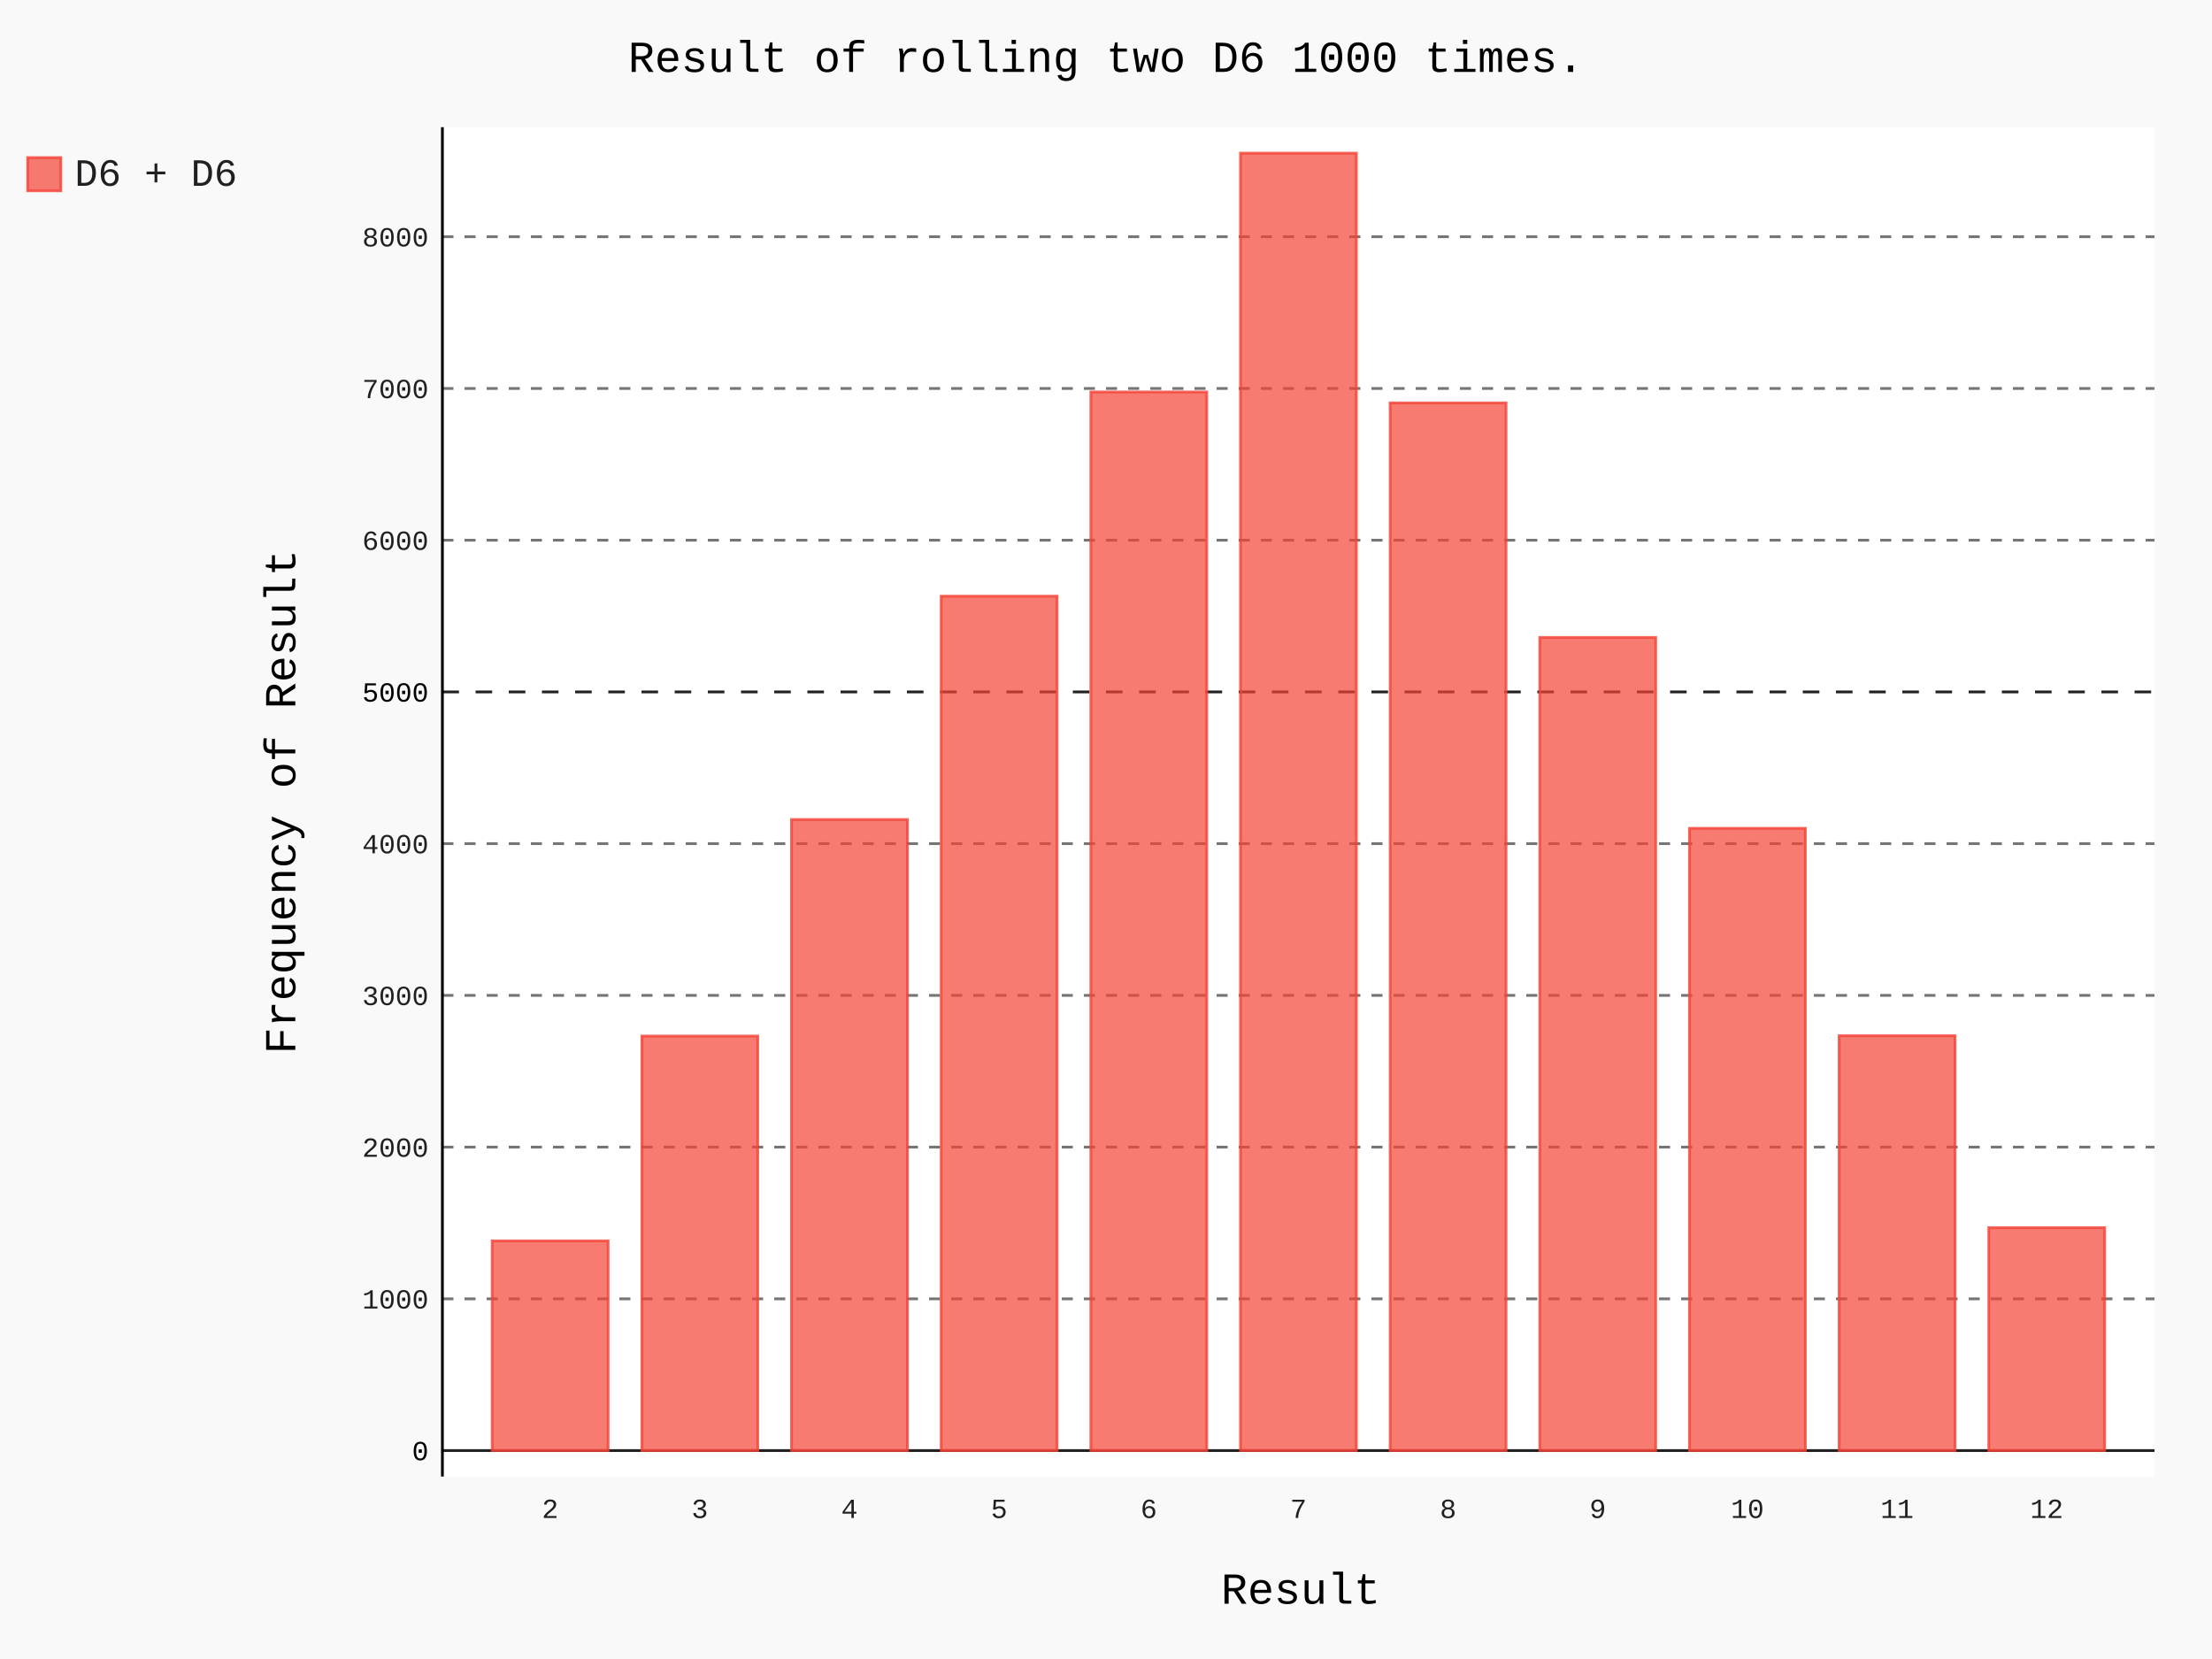
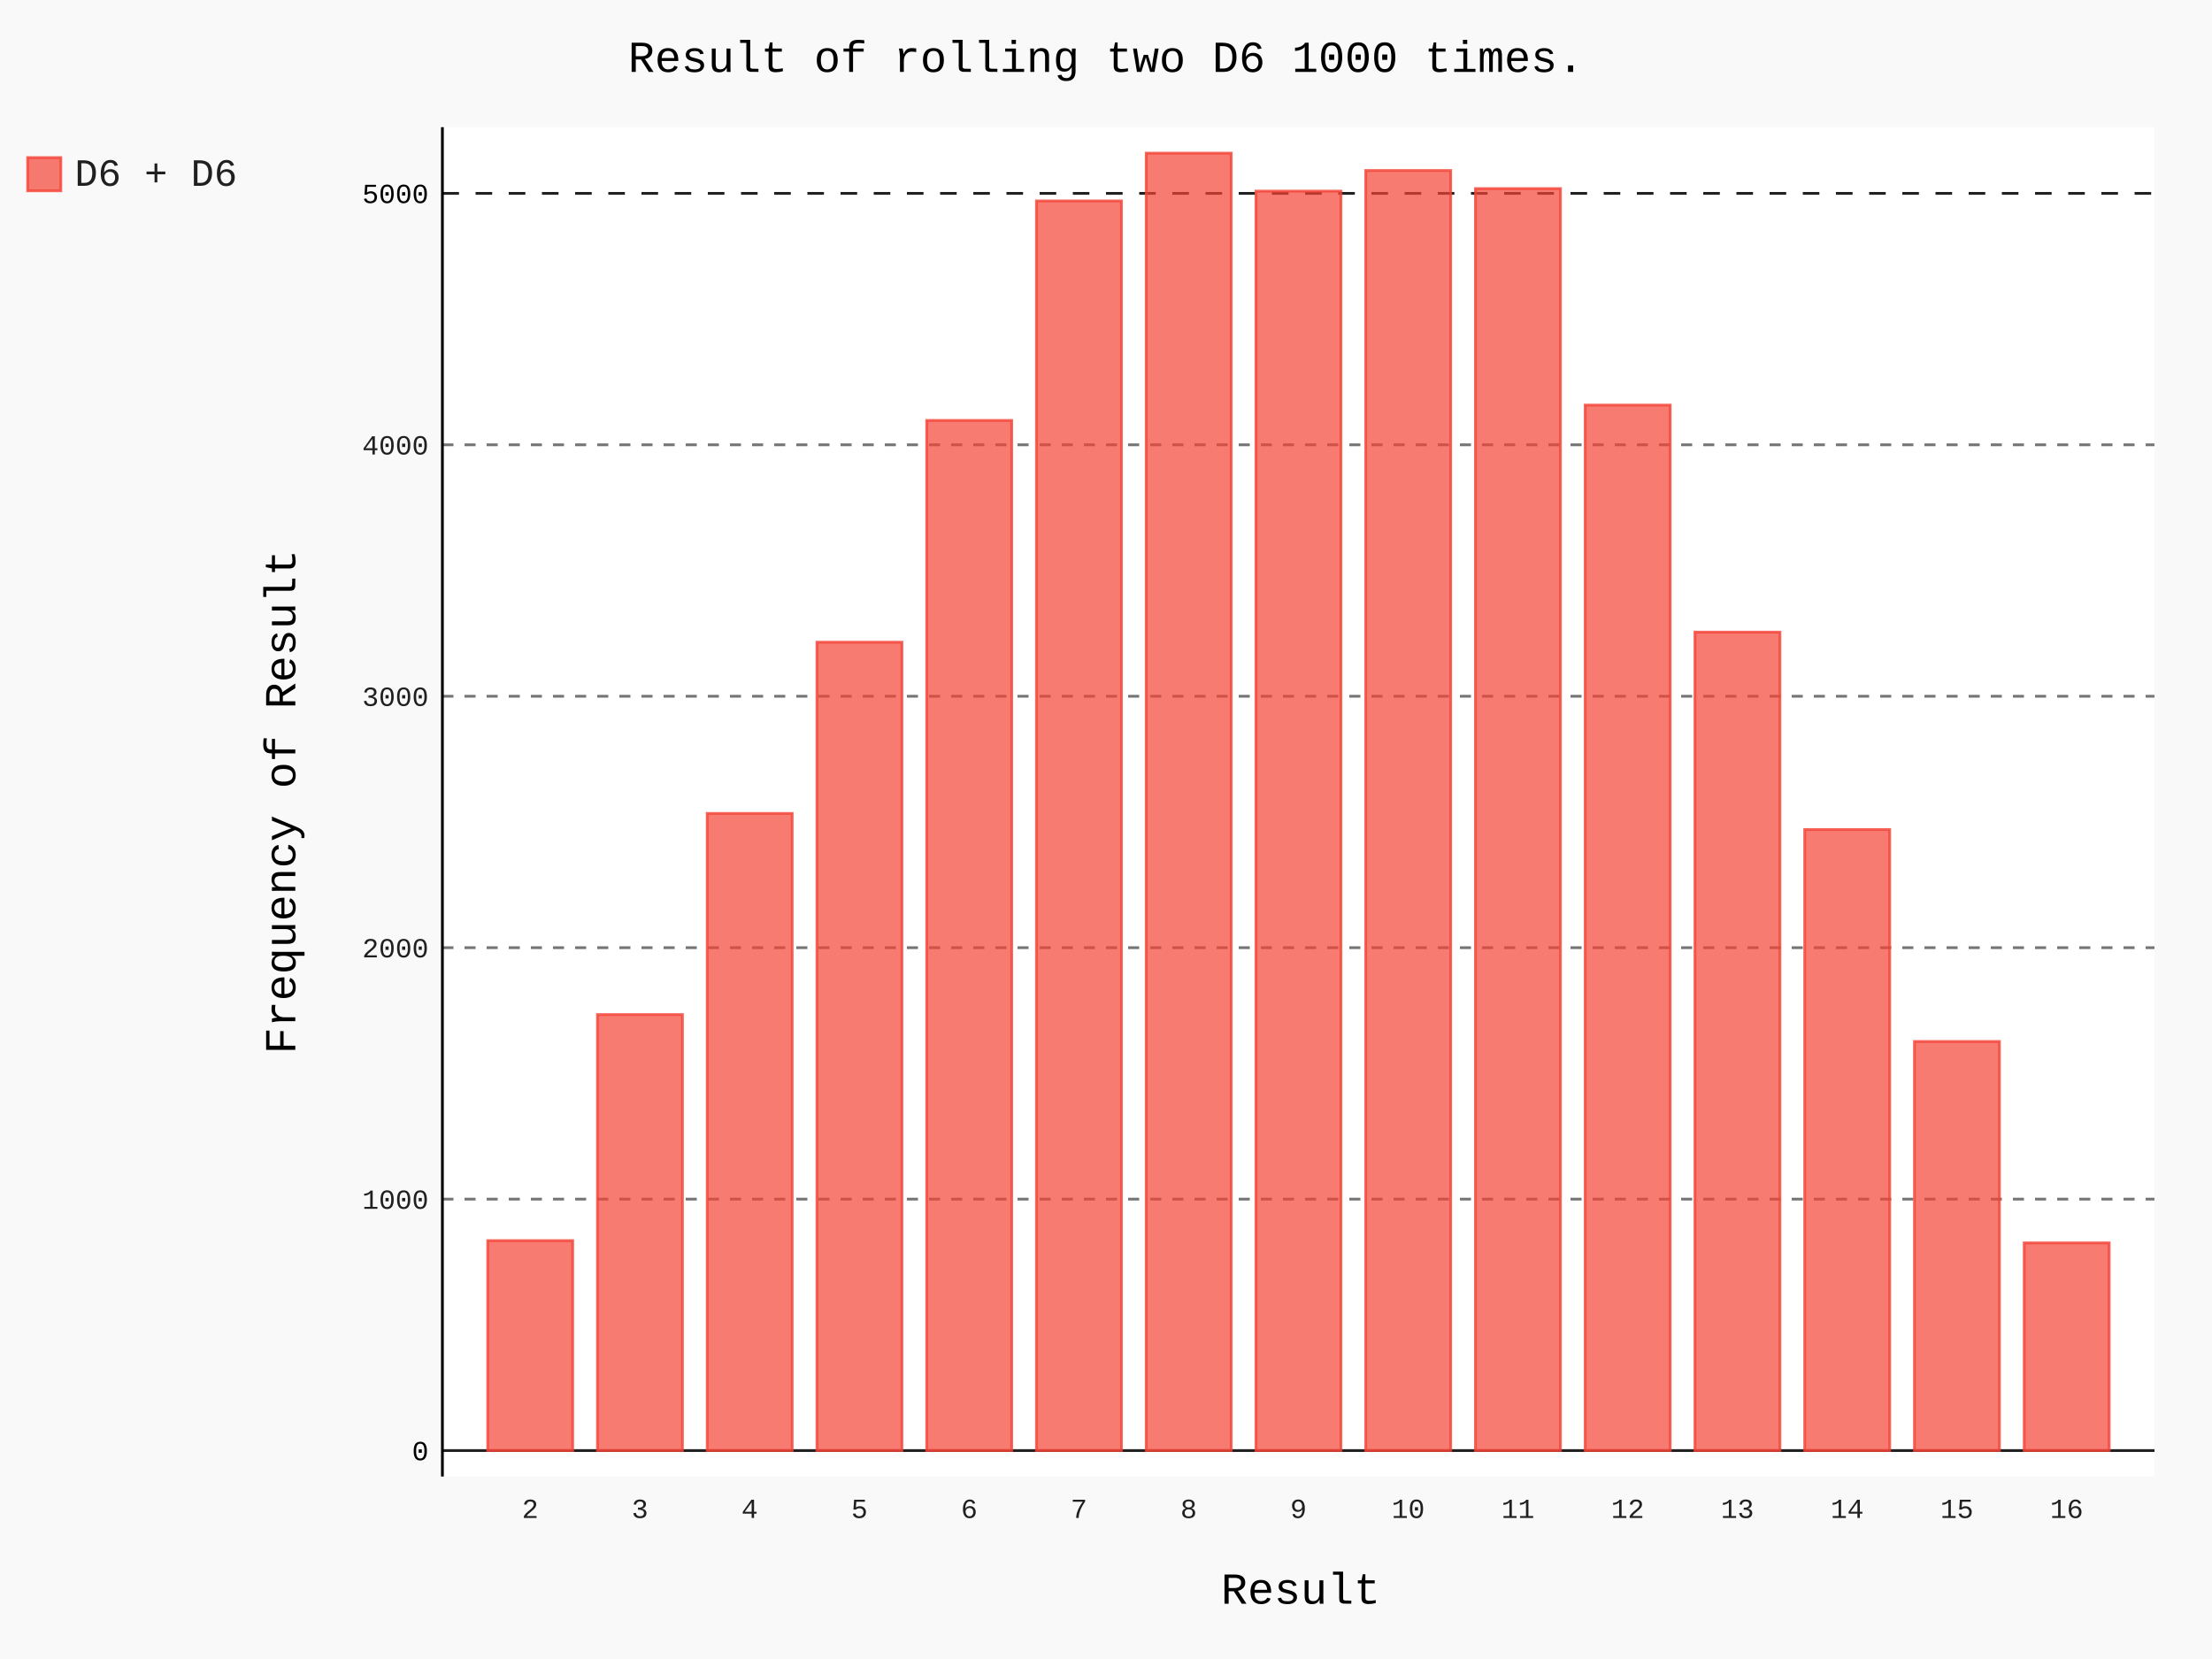
- <svg xmlns="http://www.w3.org/2000/svg" class="pygal-chart" id="chart-671a84d5-9ada-4da7-9f19-bd9cb18188e9" viewBox="0 0 800 600">
+ <svg xmlns="http://www.w3.org/2000/svg" class="pygal-chart" id="chart-ab9225cb-7d2e-454e-9b9e-30fb82419562" viewBox="0 0 800 600">
  <defs>
-     <style type="text/css">#chart-671a84d5-9ada-4da7-9f19-bd9cb18188e9{-webkit-user-select:none;-webkit-font-smoothing:antialiased;font-family:Consolas,"Liberation Mono",Menlo,Courier,monospace}#chart-671a84d5-9ada-4da7-9f19-bd9cb18188e9 .title{font-family:Consolas,"Liberation Mono",Menlo,Courier,monospace;font-size:16px}#chart-671a84d5-9ada-4da7-9f19-bd9cb18188e9 .legends .legend text{font-family:Consolas,"Liberation Mono",Menlo,Courier,monospace;font-size:14px}#chart-671a84d5-9ada-4da7-9f19-bd9cb18188e9 .axis text{font-family:Consolas,"Liberation Mono",Menlo,Courier,monospace;font-size:10px}#chart-671a84d5-9ada-4da7-9f19-bd9cb18188e9 .axis text.major{font-family:Consolas,"Liberation Mono",Menlo,Courier,monospace;font-size:10px}#chart-671a84d5-9ada-4da7-9f19-bd9cb18188e9 .text-overlay text.value{font-family:Consolas,"Liberation Mono",Menlo,Courier,monospace;font-size:16px}#chart-671a84d5-9ada-4da7-9f19-bd9cb18188e9 .text-overlay text.label{font-family:Consolas,"Liberation Mono",Menlo,Courier,monospace;font-size:10px}#chart-671a84d5-9ada-4da7-9f19-bd9cb18188e9 .tooltip{font-family:Consolas,"Liberation Mono",Menlo,Courier,monospace;font-size:14px}#chart-671a84d5-9ada-4da7-9f19-bd9cb18188e9 text.no_data{font-family:Consolas,"Liberation Mono",Menlo,Courier,monospace;font-size:64px}
- #chart-671a84d5-9ada-4da7-9f19-bd9cb18188e9{background-color:rgba(249,249,249,1)}#chart-671a84d5-9ada-4da7-9f19-bd9cb18188e9 path,#chart-671a84d5-9ada-4da7-9f19-bd9cb18188e9 line,#chart-671a84d5-9ada-4da7-9f19-bd9cb18188e9 rect,#chart-671a84d5-9ada-4da7-9f19-bd9cb18188e9 circle{-webkit-transition:150ms;-moz-transition:150ms;transition:150ms}#chart-671a84d5-9ada-4da7-9f19-bd9cb18188e9 .graph &gt; .background{fill:rgba(249,249,249,1)}#chart-671a84d5-9ada-4da7-9f19-bd9cb18188e9 .plot &gt; .background{fill:rgba(255,255,255,1)}#chart-671a84d5-9ada-4da7-9f19-bd9cb18188e9 .graph{fill:rgba(0,0,0,.87)}#chart-671a84d5-9ada-4da7-9f19-bd9cb18188e9 text.no_data{fill:rgba(0,0,0,1)}#chart-671a84d5-9ada-4da7-9f19-bd9cb18188e9 .title{fill:rgba(0,0,0,1)}#chart-671a84d5-9ada-4da7-9f19-bd9cb18188e9 .legends .legend text{fill:rgba(0,0,0,.87)}#chart-671a84d5-9ada-4da7-9f19-bd9cb18188e9 .legends .legend:hover text{fill:rgba(0,0,0,1)}#chart-671a84d5-9ada-4da7-9f19-bd9cb18188e9 .axis .line{stroke:rgba(0,0,0,1)}#chart-671a84d5-9ada-4da7-9f19-bd9cb18188e9 .axis .guide.line{stroke:rgba(0,0,0,.54)}#chart-671a84d5-9ada-4da7-9f19-bd9cb18188e9 .axis .major.line{stroke:rgba(0,0,0,.87)}#chart-671a84d5-9ada-4da7-9f19-bd9cb18188e9 .axis text.major{fill:rgba(0,0,0,1)}#chart-671a84d5-9ada-4da7-9f19-bd9cb18188e9 .axis.y .guides:hover .guide.line,#chart-671a84d5-9ada-4da7-9f19-bd9cb18188e9 .line-graph .axis.x .guides:hover .guide.line,#chart-671a84d5-9ada-4da7-9f19-bd9cb18188e9 .stackedline-graph .axis.x .guides:hover .guide.line,#chart-671a84d5-9ada-4da7-9f19-bd9cb18188e9 .xy-graph .axis.x .guides:hover .guide.line{stroke:rgba(0,0,0,1)}#chart-671a84d5-9ada-4da7-9f19-bd9cb18188e9 .axis .guides:hover text{fill:rgba(0,0,0,1)}#chart-671a84d5-9ada-4da7-9f19-bd9cb18188e9 .reactive{fill-opacity:.7;stroke-opacity:.8}#chart-671a84d5-9ada-4da7-9f19-bd9cb18188e9 .ci{stroke:rgba(0,0,0,.87)}#chart-671a84d5-9ada-4da7-9f19-bd9cb18188e9 .reactive.active,#chart-671a84d5-9ada-4da7-9f19-bd9cb18188e9 .active .reactive{fill-opacity:.8;stroke-opacity:.9;stroke-width:4}#chart-671a84d5-9ada-4da7-9f19-bd9cb18188e9 .ci .reactive.active{stroke-width:1.5}#chart-671a84d5-9ada-4da7-9f19-bd9cb18188e9 .series text{fill:rgba(0,0,0,1)}#chart-671a84d5-9ada-4da7-9f19-bd9cb18188e9 .tooltip rect{fill:rgba(255,255,255,1);stroke:rgba(0,0,0,1);-webkit-transition:opacity 150ms;-moz-transition:opacity 150ms;transition:opacity 150ms}#chart-671a84d5-9ada-4da7-9f19-bd9cb18188e9 .tooltip .label{fill:rgba(0,0,0,.87)}#chart-671a84d5-9ada-4da7-9f19-bd9cb18188e9 .tooltip .label{fill:rgba(0,0,0,.87)}#chart-671a84d5-9ada-4da7-9f19-bd9cb18188e9 .tooltip .legend{font-size:.8em;fill:rgba(0,0,0,.54)}#chart-671a84d5-9ada-4da7-9f19-bd9cb18188e9 .tooltip .x_label{font-size:.6em;fill:rgba(0,0,0,1)}#chart-671a84d5-9ada-4da7-9f19-bd9cb18188e9 .tooltip .xlink{font-size:.5em;text-decoration:underline}#chart-671a84d5-9ada-4da7-9f19-bd9cb18188e9 .tooltip .value{font-size:1.5em}#chart-671a84d5-9ada-4da7-9f19-bd9cb18188e9 .bound{font-size:.5em}#chart-671a84d5-9ada-4da7-9f19-bd9cb18188e9 .max-value{font-size:.75em;fill:rgba(0,0,0,.54)}#chart-671a84d5-9ada-4da7-9f19-bd9cb18188e9 .map-element{fill:rgba(255,255,255,1);stroke:rgba(0,0,0,.54) !important}#chart-671a84d5-9ada-4da7-9f19-bd9cb18188e9 .map-element .reactive{fill-opacity:inherit;stroke-opacity:inherit}#chart-671a84d5-9ada-4da7-9f19-bd9cb18188e9 .color-0,#chart-671a84d5-9ada-4da7-9f19-bd9cb18188e9 .color-0 a:visited{stroke:#F44336;fill:#F44336}#chart-671a84d5-9ada-4da7-9f19-bd9cb18188e9 .text-overlay .color-0 text{fill:black}
- #chart-671a84d5-9ada-4da7-9f19-bd9cb18188e9 text.no_data{text-anchor:middle}#chart-671a84d5-9ada-4da7-9f19-bd9cb18188e9 .guide.line{fill:none}#chart-671a84d5-9ada-4da7-9f19-bd9cb18188e9 .centered{text-anchor:middle}#chart-671a84d5-9ada-4da7-9f19-bd9cb18188e9 .title{text-anchor:middle}#chart-671a84d5-9ada-4da7-9f19-bd9cb18188e9 .legends .legend text{fill-opacity:1}#chart-671a84d5-9ada-4da7-9f19-bd9cb18188e9 .axis.x text{text-anchor:middle}#chart-671a84d5-9ada-4da7-9f19-bd9cb18188e9 .axis.x:not(.web) text[transform]{text-anchor:start}#chart-671a84d5-9ada-4da7-9f19-bd9cb18188e9 .axis.x:not(.web) text[transform].backwards{text-anchor:end}#chart-671a84d5-9ada-4da7-9f19-bd9cb18188e9 .axis.y text{text-anchor:end}#chart-671a84d5-9ada-4da7-9f19-bd9cb18188e9 .axis.y text[transform].backwards{text-anchor:start}#chart-671a84d5-9ada-4da7-9f19-bd9cb18188e9 .axis.y2 text{text-anchor:start}#chart-671a84d5-9ada-4da7-9f19-bd9cb18188e9 .axis.y2 text[transform].backwards{text-anchor:end}#chart-671a84d5-9ada-4da7-9f19-bd9cb18188e9 .axis .guide.line{stroke-dasharray:4,4}#chart-671a84d5-9ada-4da7-9f19-bd9cb18188e9 .axis .major.guide.line{stroke-dasharray:6,6}#chart-671a84d5-9ada-4da7-9f19-bd9cb18188e9 .horizontal .axis.y .guide.line,#chart-671a84d5-9ada-4da7-9f19-bd9cb18188e9 .horizontal .axis.y2 .guide.line,#chart-671a84d5-9ada-4da7-9f19-bd9cb18188e9 .vertical .axis.x .guide.line{opacity:0}#chart-671a84d5-9ada-4da7-9f19-bd9cb18188e9 .horizontal .axis.always_show .guide.line,#chart-671a84d5-9ada-4da7-9f19-bd9cb18188e9 .vertical .axis.always_show .guide.line{opacity:1 !important}#chart-671a84d5-9ada-4da7-9f19-bd9cb18188e9 .axis.y .guides:hover .guide.line,#chart-671a84d5-9ada-4da7-9f19-bd9cb18188e9 .axis.y2 .guides:hover .guide.line,#chart-671a84d5-9ada-4da7-9f19-bd9cb18188e9 .axis.x .guides:hover .guide.line{opacity:1}#chart-671a84d5-9ada-4da7-9f19-bd9cb18188e9 .axis .guides:hover text{opacity:1}#chart-671a84d5-9ada-4da7-9f19-bd9cb18188e9 .nofill{fill:none}#chart-671a84d5-9ada-4da7-9f19-bd9cb18188e9 .subtle-fill{fill-opacity:.2}#chart-671a84d5-9ada-4da7-9f19-bd9cb18188e9 .dot{stroke-width:1px;fill-opacity:1}#chart-671a84d5-9ada-4da7-9f19-bd9cb18188e9 .dot.active{stroke-width:5px}#chart-671a84d5-9ada-4da7-9f19-bd9cb18188e9 .dot.negative{fill:transparent}#chart-671a84d5-9ada-4da7-9f19-bd9cb18188e9 text,#chart-671a84d5-9ada-4da7-9f19-bd9cb18188e9 tspan{stroke:none !important}#chart-671a84d5-9ada-4da7-9f19-bd9cb18188e9 .series text.active{opacity:1}#chart-671a84d5-9ada-4da7-9f19-bd9cb18188e9 .tooltip rect{fill-opacity:.95;stroke-width:.5}#chart-671a84d5-9ada-4da7-9f19-bd9cb18188e9 .tooltip text{fill-opacity:1}#chart-671a84d5-9ada-4da7-9f19-bd9cb18188e9 .showable{visibility:hidden}#chart-671a84d5-9ada-4da7-9f19-bd9cb18188e9 .showable.shown{visibility:visible}#chart-671a84d5-9ada-4da7-9f19-bd9cb18188e9 .gauge-background{fill:rgba(229,229,229,1);stroke:none}#chart-671a84d5-9ada-4da7-9f19-bd9cb18188e9 .bg-lines{stroke:rgba(249,249,249,1);stroke-width:2px}</style>
+     <style type="text/css">#chart-ab9225cb-7d2e-454e-9b9e-30fb82419562{-webkit-user-select:none;-webkit-font-smoothing:antialiased;font-family:Consolas,"Liberation Mono",Menlo,Courier,monospace}#chart-ab9225cb-7d2e-454e-9b9e-30fb82419562 .title{font-family:Consolas,"Liberation Mono",Menlo,Courier,monospace;font-size:16px}#chart-ab9225cb-7d2e-454e-9b9e-30fb82419562 .legends .legend text{font-family:Consolas,"Liberation Mono",Menlo,Courier,monospace;font-size:14px}#chart-ab9225cb-7d2e-454e-9b9e-30fb82419562 .axis text{font-family:Consolas,"Liberation Mono",Menlo,Courier,monospace;font-size:10px}#chart-ab9225cb-7d2e-454e-9b9e-30fb82419562 .axis text.major{font-family:Consolas,"Liberation Mono",Menlo,Courier,monospace;font-size:10px}#chart-ab9225cb-7d2e-454e-9b9e-30fb82419562 .text-overlay text.value{font-family:Consolas,"Liberation Mono",Menlo,Courier,monospace;font-size:16px}#chart-ab9225cb-7d2e-454e-9b9e-30fb82419562 .text-overlay text.label{font-family:Consolas,"Liberation Mono",Menlo,Courier,monospace;font-size:10px}#chart-ab9225cb-7d2e-454e-9b9e-30fb82419562 .tooltip{font-family:Consolas,"Liberation Mono",Menlo,Courier,monospace;font-size:14px}#chart-ab9225cb-7d2e-454e-9b9e-30fb82419562 text.no_data{font-family:Consolas,"Liberation Mono",Menlo,Courier,monospace;font-size:64px}
+ #chart-ab9225cb-7d2e-454e-9b9e-30fb82419562{background-color:rgba(249,249,249,1)}#chart-ab9225cb-7d2e-454e-9b9e-30fb82419562 path,#chart-ab9225cb-7d2e-454e-9b9e-30fb82419562 line,#chart-ab9225cb-7d2e-454e-9b9e-30fb82419562 rect,#chart-ab9225cb-7d2e-454e-9b9e-30fb82419562 circle{-webkit-transition:150ms;-moz-transition:150ms;transition:150ms}#chart-ab9225cb-7d2e-454e-9b9e-30fb82419562 .graph &gt; .background{fill:rgba(249,249,249,1)}#chart-ab9225cb-7d2e-454e-9b9e-30fb82419562 .plot &gt; .background{fill:rgba(255,255,255,1)}#chart-ab9225cb-7d2e-454e-9b9e-30fb82419562 .graph{fill:rgba(0,0,0,.87)}#chart-ab9225cb-7d2e-454e-9b9e-30fb82419562 text.no_data{fill:rgba(0,0,0,1)}#chart-ab9225cb-7d2e-454e-9b9e-30fb82419562 .title{fill:rgba(0,0,0,1)}#chart-ab9225cb-7d2e-454e-9b9e-30fb82419562 .legends .legend text{fill:rgba(0,0,0,.87)}#chart-ab9225cb-7d2e-454e-9b9e-30fb82419562 .legends .legend:hover text{fill:rgba(0,0,0,1)}#chart-ab9225cb-7d2e-454e-9b9e-30fb82419562 .axis .line{stroke:rgba(0,0,0,1)}#chart-ab9225cb-7d2e-454e-9b9e-30fb82419562 .axis .guide.line{stroke:rgba(0,0,0,.54)}#chart-ab9225cb-7d2e-454e-9b9e-30fb82419562 .axis .major.line{stroke:rgba(0,0,0,.87)}#chart-ab9225cb-7d2e-454e-9b9e-30fb82419562 .axis text.major{fill:rgba(0,0,0,1)}#chart-ab9225cb-7d2e-454e-9b9e-30fb82419562 .axis.y .guides:hover .guide.line,#chart-ab9225cb-7d2e-454e-9b9e-30fb82419562 .line-graph .axis.x .guides:hover .guide.line,#chart-ab9225cb-7d2e-454e-9b9e-30fb82419562 .stackedline-graph .axis.x .guides:hover .guide.line,#chart-ab9225cb-7d2e-454e-9b9e-30fb82419562 .xy-graph .axis.x .guides:hover .guide.line{stroke:rgba(0,0,0,1)}#chart-ab9225cb-7d2e-454e-9b9e-30fb82419562 .axis .guides:hover text{fill:rgba(0,0,0,1)}#chart-ab9225cb-7d2e-454e-9b9e-30fb82419562 .reactive{fill-opacity:.7;stroke-opacity:.8}#chart-ab9225cb-7d2e-454e-9b9e-30fb82419562 .ci{stroke:rgba(0,0,0,.87)}#chart-ab9225cb-7d2e-454e-9b9e-30fb82419562 .reactive.active,#chart-ab9225cb-7d2e-454e-9b9e-30fb82419562 .active .reactive{fill-opacity:.8;stroke-opacity:.9;stroke-width:4}#chart-ab9225cb-7d2e-454e-9b9e-30fb82419562 .ci .reactive.active{stroke-width:1.5}#chart-ab9225cb-7d2e-454e-9b9e-30fb82419562 .series text{fill:rgba(0,0,0,1)}#chart-ab9225cb-7d2e-454e-9b9e-30fb82419562 .tooltip rect{fill:rgba(255,255,255,1);stroke:rgba(0,0,0,1);-webkit-transition:opacity 150ms;-moz-transition:opacity 150ms;transition:opacity 150ms}#chart-ab9225cb-7d2e-454e-9b9e-30fb82419562 .tooltip .label{fill:rgba(0,0,0,.87)}#chart-ab9225cb-7d2e-454e-9b9e-30fb82419562 .tooltip .label{fill:rgba(0,0,0,.87)}#chart-ab9225cb-7d2e-454e-9b9e-30fb82419562 .tooltip .legend{font-size:.8em;fill:rgba(0,0,0,.54)}#chart-ab9225cb-7d2e-454e-9b9e-30fb82419562 .tooltip .x_label{font-size:.6em;fill:rgba(0,0,0,1)}#chart-ab9225cb-7d2e-454e-9b9e-30fb82419562 .tooltip .xlink{font-size:.5em;text-decoration:underline}#chart-ab9225cb-7d2e-454e-9b9e-30fb82419562 .tooltip .value{font-size:1.5em}#chart-ab9225cb-7d2e-454e-9b9e-30fb82419562 .bound{font-size:.5em}#chart-ab9225cb-7d2e-454e-9b9e-30fb82419562 .max-value{font-size:.75em;fill:rgba(0,0,0,.54)}#chart-ab9225cb-7d2e-454e-9b9e-30fb82419562 .map-element{fill:rgba(255,255,255,1);stroke:rgba(0,0,0,.54) !important}#chart-ab9225cb-7d2e-454e-9b9e-30fb82419562 .map-element .reactive{fill-opacity:inherit;stroke-opacity:inherit}#chart-ab9225cb-7d2e-454e-9b9e-30fb82419562 .color-0,#chart-ab9225cb-7d2e-454e-9b9e-30fb82419562 .color-0 a:visited{stroke:#F44336;fill:#F44336}#chart-ab9225cb-7d2e-454e-9b9e-30fb82419562 .text-overlay .color-0 text{fill:black}
+ #chart-ab9225cb-7d2e-454e-9b9e-30fb82419562 text.no_data{text-anchor:middle}#chart-ab9225cb-7d2e-454e-9b9e-30fb82419562 .guide.line{fill:none}#chart-ab9225cb-7d2e-454e-9b9e-30fb82419562 .centered{text-anchor:middle}#chart-ab9225cb-7d2e-454e-9b9e-30fb82419562 .title{text-anchor:middle}#chart-ab9225cb-7d2e-454e-9b9e-30fb82419562 .legends .legend text{fill-opacity:1}#chart-ab9225cb-7d2e-454e-9b9e-30fb82419562 .axis.x text{text-anchor:middle}#chart-ab9225cb-7d2e-454e-9b9e-30fb82419562 .axis.x:not(.web) text[transform]{text-anchor:start}#chart-ab9225cb-7d2e-454e-9b9e-30fb82419562 .axis.x:not(.web) text[transform].backwards{text-anchor:end}#chart-ab9225cb-7d2e-454e-9b9e-30fb82419562 .axis.y text{text-anchor:end}#chart-ab9225cb-7d2e-454e-9b9e-30fb82419562 .axis.y text[transform].backwards{text-anchor:start}#chart-ab9225cb-7d2e-454e-9b9e-30fb82419562 .axis.y2 text{text-anchor:start}#chart-ab9225cb-7d2e-454e-9b9e-30fb82419562 .axis.y2 text[transform].backwards{text-anchor:end}#chart-ab9225cb-7d2e-454e-9b9e-30fb82419562 .axis .guide.line{stroke-dasharray:4,4}#chart-ab9225cb-7d2e-454e-9b9e-30fb82419562 .axis .major.guide.line{stroke-dasharray:6,6}#chart-ab9225cb-7d2e-454e-9b9e-30fb82419562 .horizontal .axis.y .guide.line,#chart-ab9225cb-7d2e-454e-9b9e-30fb82419562 .horizontal .axis.y2 .guide.line,#chart-ab9225cb-7d2e-454e-9b9e-30fb82419562 .vertical .axis.x .guide.line{opacity:0}#chart-ab9225cb-7d2e-454e-9b9e-30fb82419562 .horizontal .axis.always_show .guide.line,#chart-ab9225cb-7d2e-454e-9b9e-30fb82419562 .vertical .axis.always_show .guide.line{opacity:1 !important}#chart-ab9225cb-7d2e-454e-9b9e-30fb82419562 .axis.y .guides:hover .guide.line,#chart-ab9225cb-7d2e-454e-9b9e-30fb82419562 .axis.y2 .guides:hover .guide.line,#chart-ab9225cb-7d2e-454e-9b9e-30fb82419562 .axis.x .guides:hover .guide.line{opacity:1}#chart-ab9225cb-7d2e-454e-9b9e-30fb82419562 .axis .guides:hover text{opacity:1}#chart-ab9225cb-7d2e-454e-9b9e-30fb82419562 .nofill{fill:none}#chart-ab9225cb-7d2e-454e-9b9e-30fb82419562 .subtle-fill{fill-opacity:.2}#chart-ab9225cb-7d2e-454e-9b9e-30fb82419562 .dot{stroke-width:1px;fill-opacity:1}#chart-ab9225cb-7d2e-454e-9b9e-30fb82419562 .dot.active{stroke-width:5px}#chart-ab9225cb-7d2e-454e-9b9e-30fb82419562 .dot.negative{fill:transparent}#chart-ab9225cb-7d2e-454e-9b9e-30fb82419562 text,#chart-ab9225cb-7d2e-454e-9b9e-30fb82419562 tspan{stroke:none !important}#chart-ab9225cb-7d2e-454e-9b9e-30fb82419562 .series text.active{opacity:1}#chart-ab9225cb-7d2e-454e-9b9e-30fb82419562 .tooltip rect{fill-opacity:.95;stroke-width:.5}#chart-ab9225cb-7d2e-454e-9b9e-30fb82419562 .tooltip text{fill-opacity:1}#chart-ab9225cb-7d2e-454e-9b9e-30fb82419562 .showable{visibility:hidden}#chart-ab9225cb-7d2e-454e-9b9e-30fb82419562 .showable.shown{visibility:visible}#chart-ab9225cb-7d2e-454e-9b9e-30fb82419562 .gauge-background{fill:rgba(229,229,229,1);stroke:none}#chart-ab9225cb-7d2e-454e-9b9e-30fb82419562 .bg-lines{stroke:rgba(249,249,249,1);stroke-width:2px}</style>
  </defs>
  <g class="graph bar-graph vertical">
    <rect class="background" height="600" width="800" x="0" y="0" />
    <g class="plot" transform="translate(160, 46)">
      <rect class="background" height="488" width="619.2" x="0" y="0" />
      <g class="axis y always_show">
        <g class="guides">
          <path class="axis major line" d="M0 478.615 h619.2" />
          <text class="major" x="-5" y="482.115">0</text>
        </g>
        <g class="guides">
-           <path class="guide line" d="M0 423.741 h619.2" />
-           <text class="" x="-5" y="427.241">1000</text>
+           <path class="guide line" d="M0 387.679 h619.2" />
+           <text class="" x="-5" y="391.179">1000</text>
        </g>
        <g class="guides">
-           <path class="guide line" d="M0 368.867 h619.2" />
-           <text class="" x="-5" y="372.367">2000</text>
+           <path class="guide line" d="M0 296.743 h619.2" />
+           <text class="" x="-5" y="300.243">2000</text>
        </g>
        <g class="guides">
-           <path class="guide line" d="M0 313.992 h619.2" />
-           <text class="" x="-5" y="317.492">3000</text>
+           <path class="guide line" d="M0 205.807 h619.2" />
+           <text class="" x="-5" y="209.307">3000</text>
        </g>
        <g class="guides">
-           <path class="guide line" d="M0 259.118 h619.2" />
-           <text class="" x="-5" y="262.618">4000</text>
+           <path class="guide line" d="M0 114.871 h619.2" />
+           <text class="" x="-5" y="118.371">4000</text>
        </g>
        <g class="guides">
-           <path class="major guide line" d="M0 204.244 h619.2" />
-           <text class="major" x="-5" y="207.744">5000</text>
-         </g>
-         <g class="guides">
-           <path class="guide line" d="M0 149.369 h619.2" />
-           <text class="" x="-5" y="152.869">6000</text>
-         </g>
-         <g class="guides">
-           <path class="guide line" d="M0 94.495 h619.2" />
-           <text class="" x="-5" y="97.995">7000</text>
-         </g>
-         <g class="guides">
-           <path class="guide line" d="M0 39.62 h619.2" />
-           <text class="" x="-5" y="43.12">8000</text>
+           <path class="major guide line" d="M0 23.934 h619.2" />
+           <text class="major" x="-5" y="27.434">5000</text>
        </g>
      </g>
      <g class="axis x">
        <path class="line" d="M0 0 v488" />
        <g class="guides">
-           <path class="guide line" d="M38.971 0 v488" />
-           <text class="" x="38.971" y="503.0">2</text>
+           <path class="guide line" d="M31.754 0 v488" />
+           <text class="" x="31.754" y="503.0">2</text>
        </g>
        <g class="guides">
-           <path class="guide line" d="M93.097 0 v488" />
-           <text class="" x="93.097" y="503.0">3</text>
+           <path class="guide line" d="M71.446 0 v488" />
+           <text class="" x="71.446" y="503.0">3</text>
        </g>
        <g class="guides">
-           <path class="guide line" d="M147.222 0 v488" />
-           <text class="" x="147.222" y="503.0">4</text>
+           <path class="guide line" d="M111.138 0 v488" />
+           <text class="" x="111.138" y="503.0">4</text>
        </g>
        <g class="guides">
-           <path class="guide line" d="M201.348 0 v488" />
-           <text class="" x="201.348" y="503.0">5</text>
+           <path class="guide line" d="M150.831 0 v488" />
+           <text class="" x="150.831" y="503.0">5</text>
        </g>
        <g class="guides">
-           <path class="guide line" d="M255.474 0 v488" />
-           <text class="" x="255.474" y="503.0">6</text>
+           <path class="guide line" d="M190.523 0 v488" />
+           <text class="" x="190.523" y="503.0">6</text>
+         </g>
+         <g class="guides">
+           <path class="guide line" d="M230.215 0 v488" />
+           <text class="" x="230.215" y="503.0">7</text>
+         </g>
+         <g class="guides">
+           <path class="guide line" d="M269.908 0 v488" />
+           <text class="" x="269.908" y="503.0">8</text>
        </g>
        <g class="guides">
          <path class="guide line" d="M309.6 0 v488" />
-           <text class="" x="309.6" y="503.0">7</text>
+           <text class="" x="309.6" y="503.0">9</text>
        </g>
        <g class="guides">
-           <path class="guide line" d="M363.726 0 v488" />
-           <text class="" x="363.726" y="503.0">8</text>
+           <path class="guide line" d="M349.292 0 v488" />
+           <text class="" x="349.292" y="503.0">10</text>
        </g>
        <g class="guides">
-           <path class="guide line" d="M417.852 0 v488" />
-           <text class="" x="417.852" y="503.0">9</text>
+           <path class="guide line" d="M388.985 0 v488" />
+           <text class="" x="388.985" y="503.0">11</text>
        </g>
        <g class="guides">
-           <path class="guide line" d="M471.978 0 v488" />
-           <text class="" x="471.978" y="503.0">10</text>
+           <path class="guide line" d="M428.677 0 v488" />
+           <text class="" x="428.677" y="503.0">12</text>
        </g>
        <g class="guides">
-           <path class="guide line" d="M526.103 0 v488" />
-           <text class="" x="526.103" y="503.0">11</text>
+           <path class="guide line" d="M468.369 0 v488" />
+           <text class="" x="468.369" y="503.0">13</text>
        </g>
        <g class="guides">
-           <path class="guide line" d="M580.229 0 v488" />
-           <text class="" x="580.229" y="503.0">12</text>
+           <path class="guide line" d="M508.062 0 v488" />
+           <text class="" x="508.062" y="503.0">14</text>
+         </g>
+         <g class="guides">
+           <path class="guide line" d="M547.754 0 v488" />
+           <text class="" x="547.754" y="503.0">15</text>
+         </g>
+         <g class="guides">
+           <path class="guide line" d="M587.446 0 v488" />
+           <text class="" x="587.446" y="503.0">16</text>
        </g>
      </g>
      <g class="series serie-0 color-0">
        <g class="bars">
          <g class="bar">
-             <rect class="rect reactive tooltip-trigger" height="75.836" rx="0" ry="0" width="41.915" x="18.013" y="402.779" />
+             <rect class="rect reactive tooltip-trigger" height="75.932" rx="0" ry="0" width="30.738" x="16.385" y="402.684" />
          </g>
          <g class="bar">
-             <rect class="rect reactive tooltip-trigger" height="149.917" rx="0" ry="0" width="41.915" x="72.139" y="328.699" />
+             <rect class="rect reactive tooltip-trigger" height="157.683" rx="0" ry="0" width="30.738" x="56.077" y="320.932" />
          </g>
          <g class="bar">
-             <rect class="rect reactive tooltip-trigger" height="228.223" rx="0" ry="0" width="41.915" x="126.265" y="250.393" />
+             <rect class="rect reactive tooltip-trigger" height="230.432" rx="0" ry="0" width="30.738" x="95.77" y="248.183" />
          </g>
          <g class="bar">
-             <rect class="rect reactive tooltip-trigger" height="308.998" rx="0" ry="0" width="41.915" x="180.391" y="169.618" />
+             <rect class="rect reactive tooltip-trigger" height="292.36" rx="0" ry="0" width="30.738" x="135.462" y="186.256" />
          </g>
          <g class="bar">
-             <rect class="rect reactive tooltip-trigger" height="382.859" rx="0" ry="0" width="41.915" x="234.517" y="95.757" />
+             <rect class="rect reactive tooltip-trigger" height="372.566" rx="0" ry="0" width="30.738" x="175.154" y="106.05" />
          </g>
          <g class="bar">
-             <rect class="rect reactive tooltip-trigger" height="469.231" rx="0" ry="0" width="41.915" x="288.642" y="9.385" />
+             <rect class="rect reactive tooltip-trigger" height="451.953" rx="0" ry="0" width="30.738" x="214.847" y="26.662" />
          </g>
          <g class="bar">
-             <rect class="rect reactive tooltip-trigger" height="378.908" rx="0" ry="0" width="41.915" x="342.768" y="99.708" />
+             <rect class="rect reactive tooltip-trigger" height="469.231" rx="0" ry="0" width="30.738" x="254.539" y="9.385" />
          </g>
          <g class="bar">
-             <rect class="rect reactive tooltip-trigger" height="294.072" rx="0" ry="0" width="41.915" x="396.894" y="184.544" />
+             <rect class="rect reactive tooltip-trigger" height="455.499" rx="0" ry="0" width="30.738" x="294.231" y="23.116" />
          </g>
          <g class="bar">
-             <rect class="rect reactive tooltip-trigger" height="225.04" rx="0" ry="0" width="41.915" x="451.02" y="253.576" />
+             <rect class="rect reactive tooltip-trigger" height="462.956" rx="0" ry="0" width="30.738" x="333.923" y="15.659" />
          </g>
          <g class="bar">
-             <rect class="rect reactive tooltip-trigger" height="150.027" rx="0" ry="0" width="41.915" x="505.146" y="328.589" />
+             <rect class="rect reactive tooltip-trigger" height="456.409" rx="0" ry="0" width="30.738" x="373.616" y="22.207" />
          </g>
          <g class="bar">
-             <rect class="rect reactive tooltip-trigger" height="80.61" rx="0" ry="0" width="41.915" x="559.272" y="398.005" />
+             <rect class="rect reactive tooltip-trigger" height="378.113" rx="0" ry="0" width="30.738" x="413.308" y="100.503" />
+           </g>
+           <g class="bar">
+             <rect class="rect reactive tooltip-trigger" height="295.997" rx="0" ry="0" width="30.738" x="453" y="182.618" />
+           </g>
+           <g class="bar">
+             <rect class="rect reactive tooltip-trigger" height="224.612" rx="0" ry="0" width="30.738" x="492.693" y="254.003" />
+           </g>
+           <g class="bar">
+             <rect class="rect reactive tooltip-trigger" height="147.953" rx="0" ry="0" width="30.738" x="532.385" y="330.662" />
+           </g>
+           <g class="bar">
+             <rect class="rect reactive tooltip-trigger" height="75.113" rx="0" ry="0" width="30.738" x="572.077" y="403.502" />
          </g>
        </g>
      </g>
    </g>
    <g class="titles">
      <text class="title plot_title" x="400.0" y="26">Result of rolling two D6 1000 times.</text>
      <text class="title" x="470.4" y="580">Result</text>
      <text class="title" transform="rotate(-90 80.8 290)" x="80.8" y="316.0">Frequency of Result</text>
    </g>
    <g class="plot overlay" transform="translate(160, 46)">
      <g class="series serie-0 color-0" />
    </g>
    <g class="plot text-overlay" transform="translate(160, 46)">
      <g class="series serie-0 color-0" />
    </g>
    <g class="plot tooltip-overlay" transform="translate(160, 46)">
      <g class="tooltip" style="opacity: 0" transform="translate(0 0)">
        <rect class="tooltip-box" height="0" rx="0" ry="0" width="0" />
        <g class="text" />
      </g>
    </g>
    <g class="legends" transform="translate(10, 56)">
      <g class="legend reactive activate-serie" id="activate-serie-0">
        <rect class="color-0 reactive" height="12" width="12" x="0.0" y="1.0" />
        <text x="17.0" y="11.2">D6 + D6</text>
      </g>
    </g>
    <g class="legends" transform="translate(790, 56)" />
  </g>
</svg>
